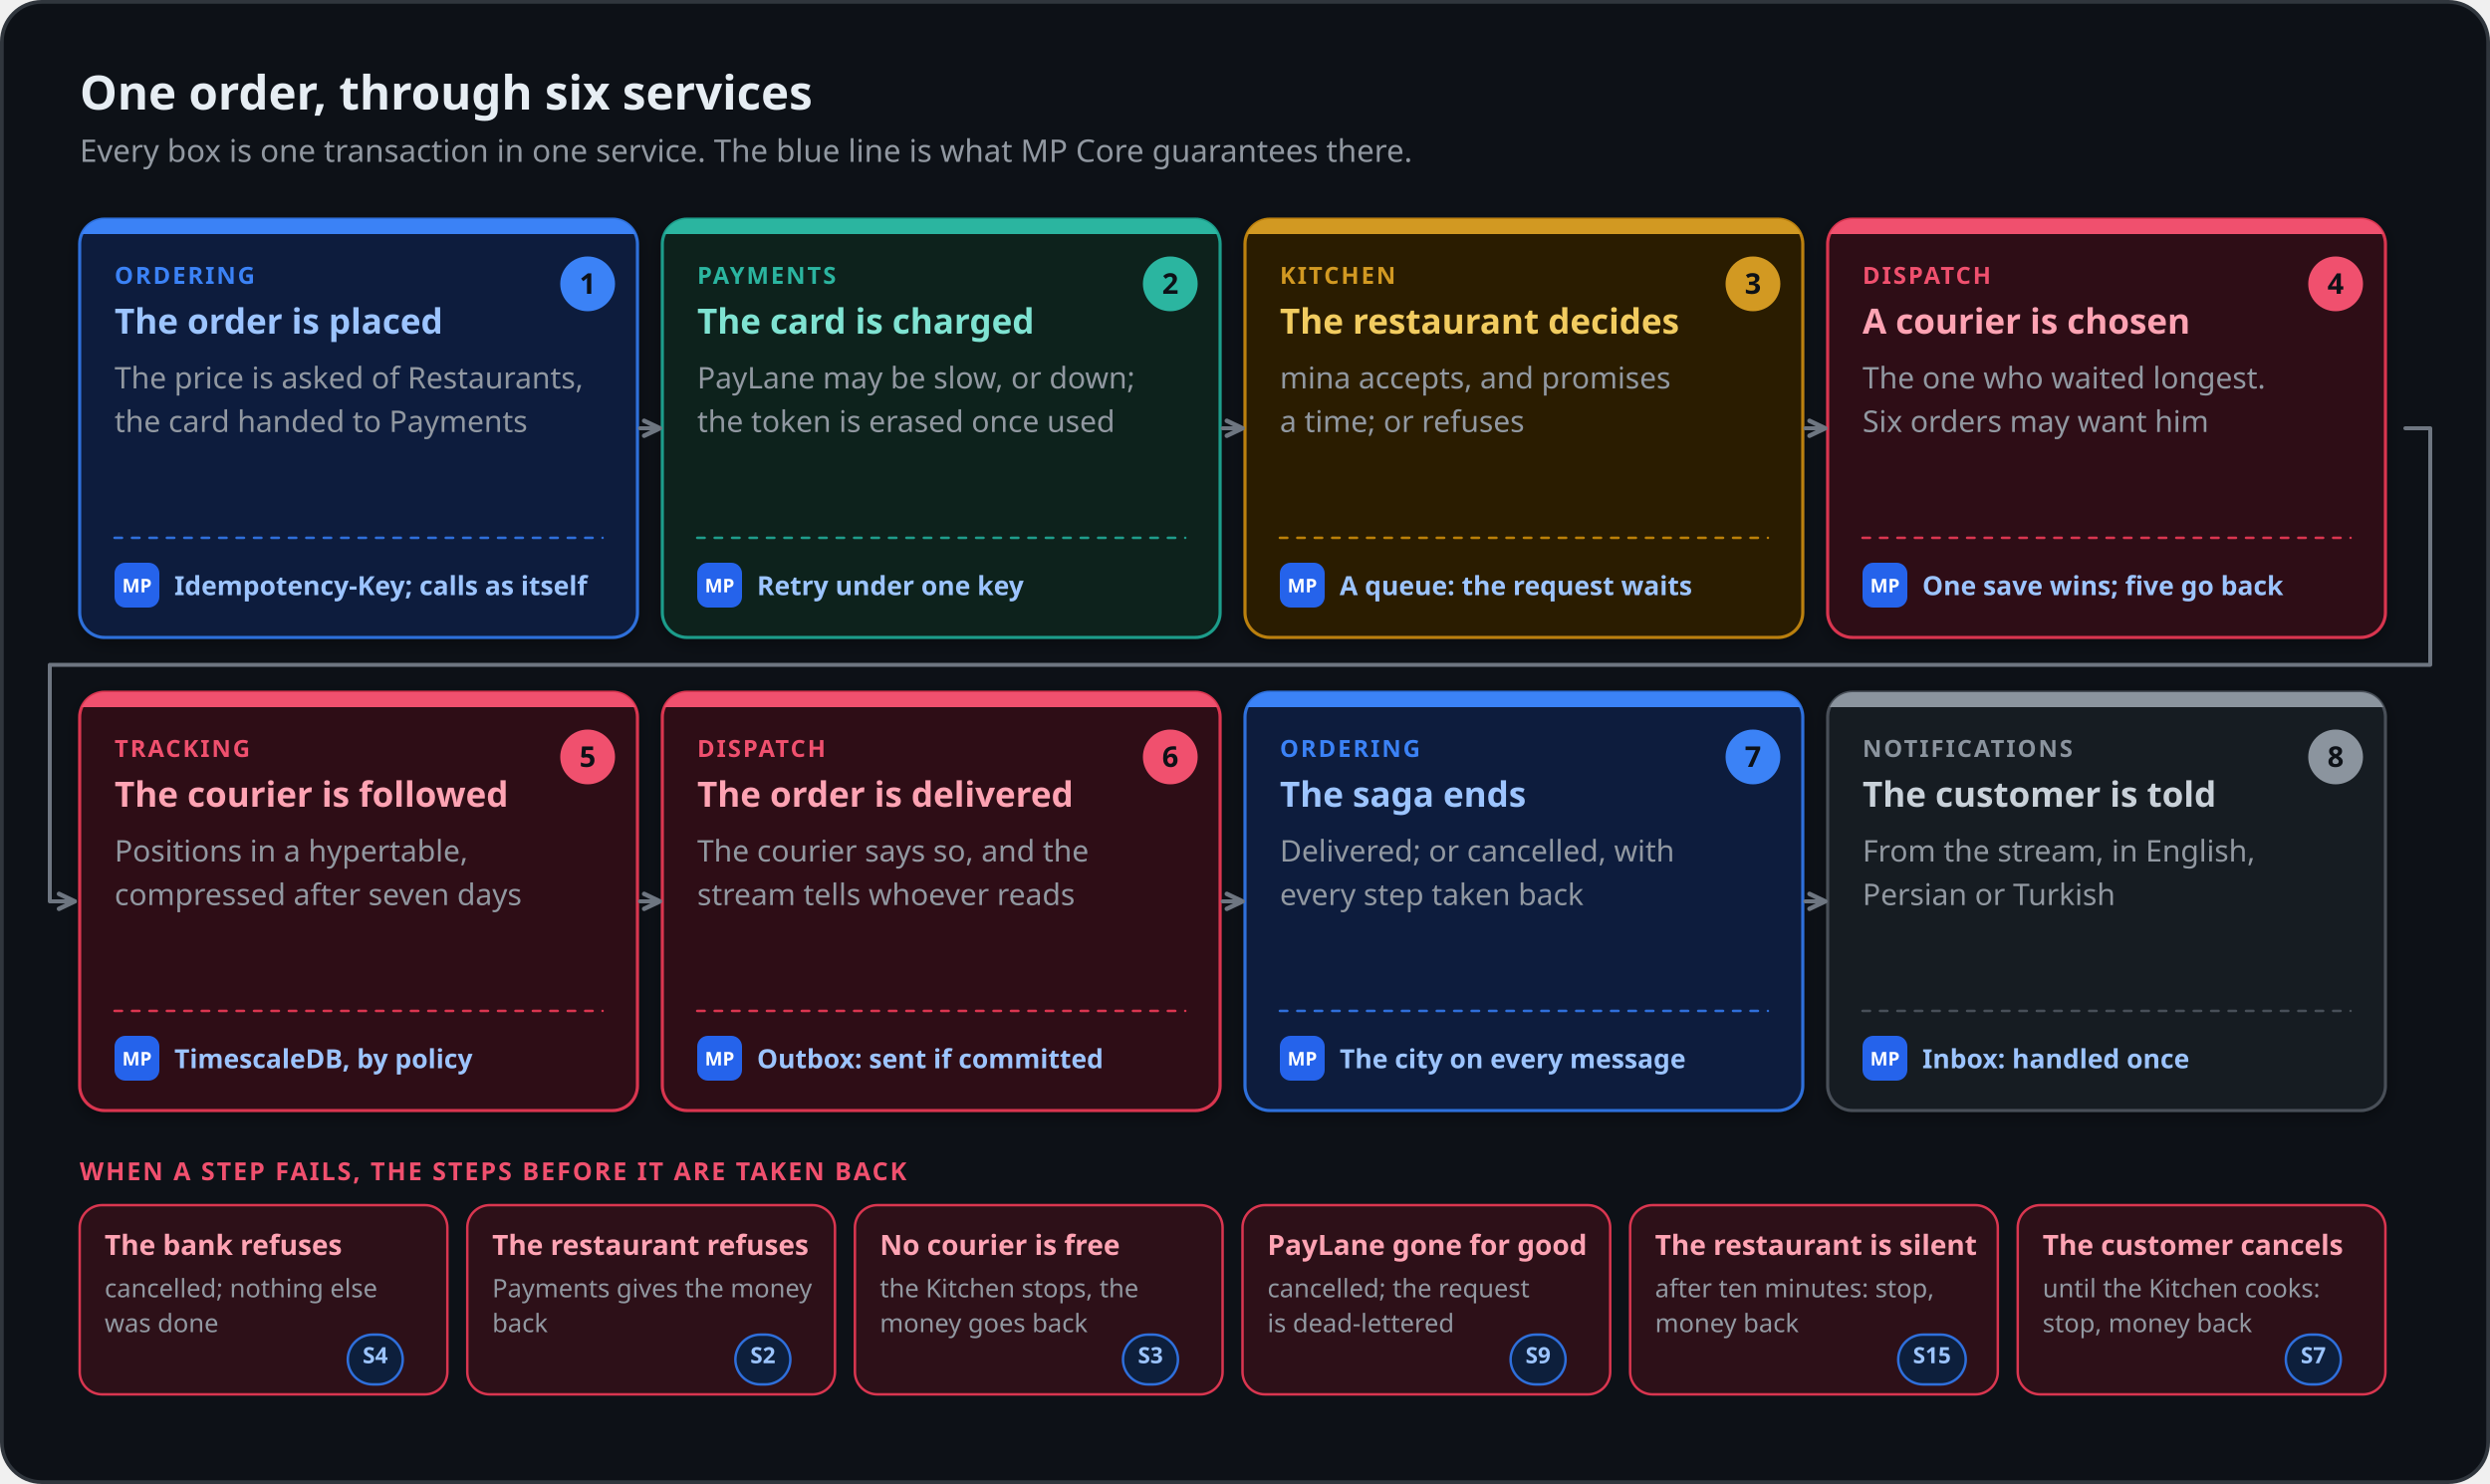
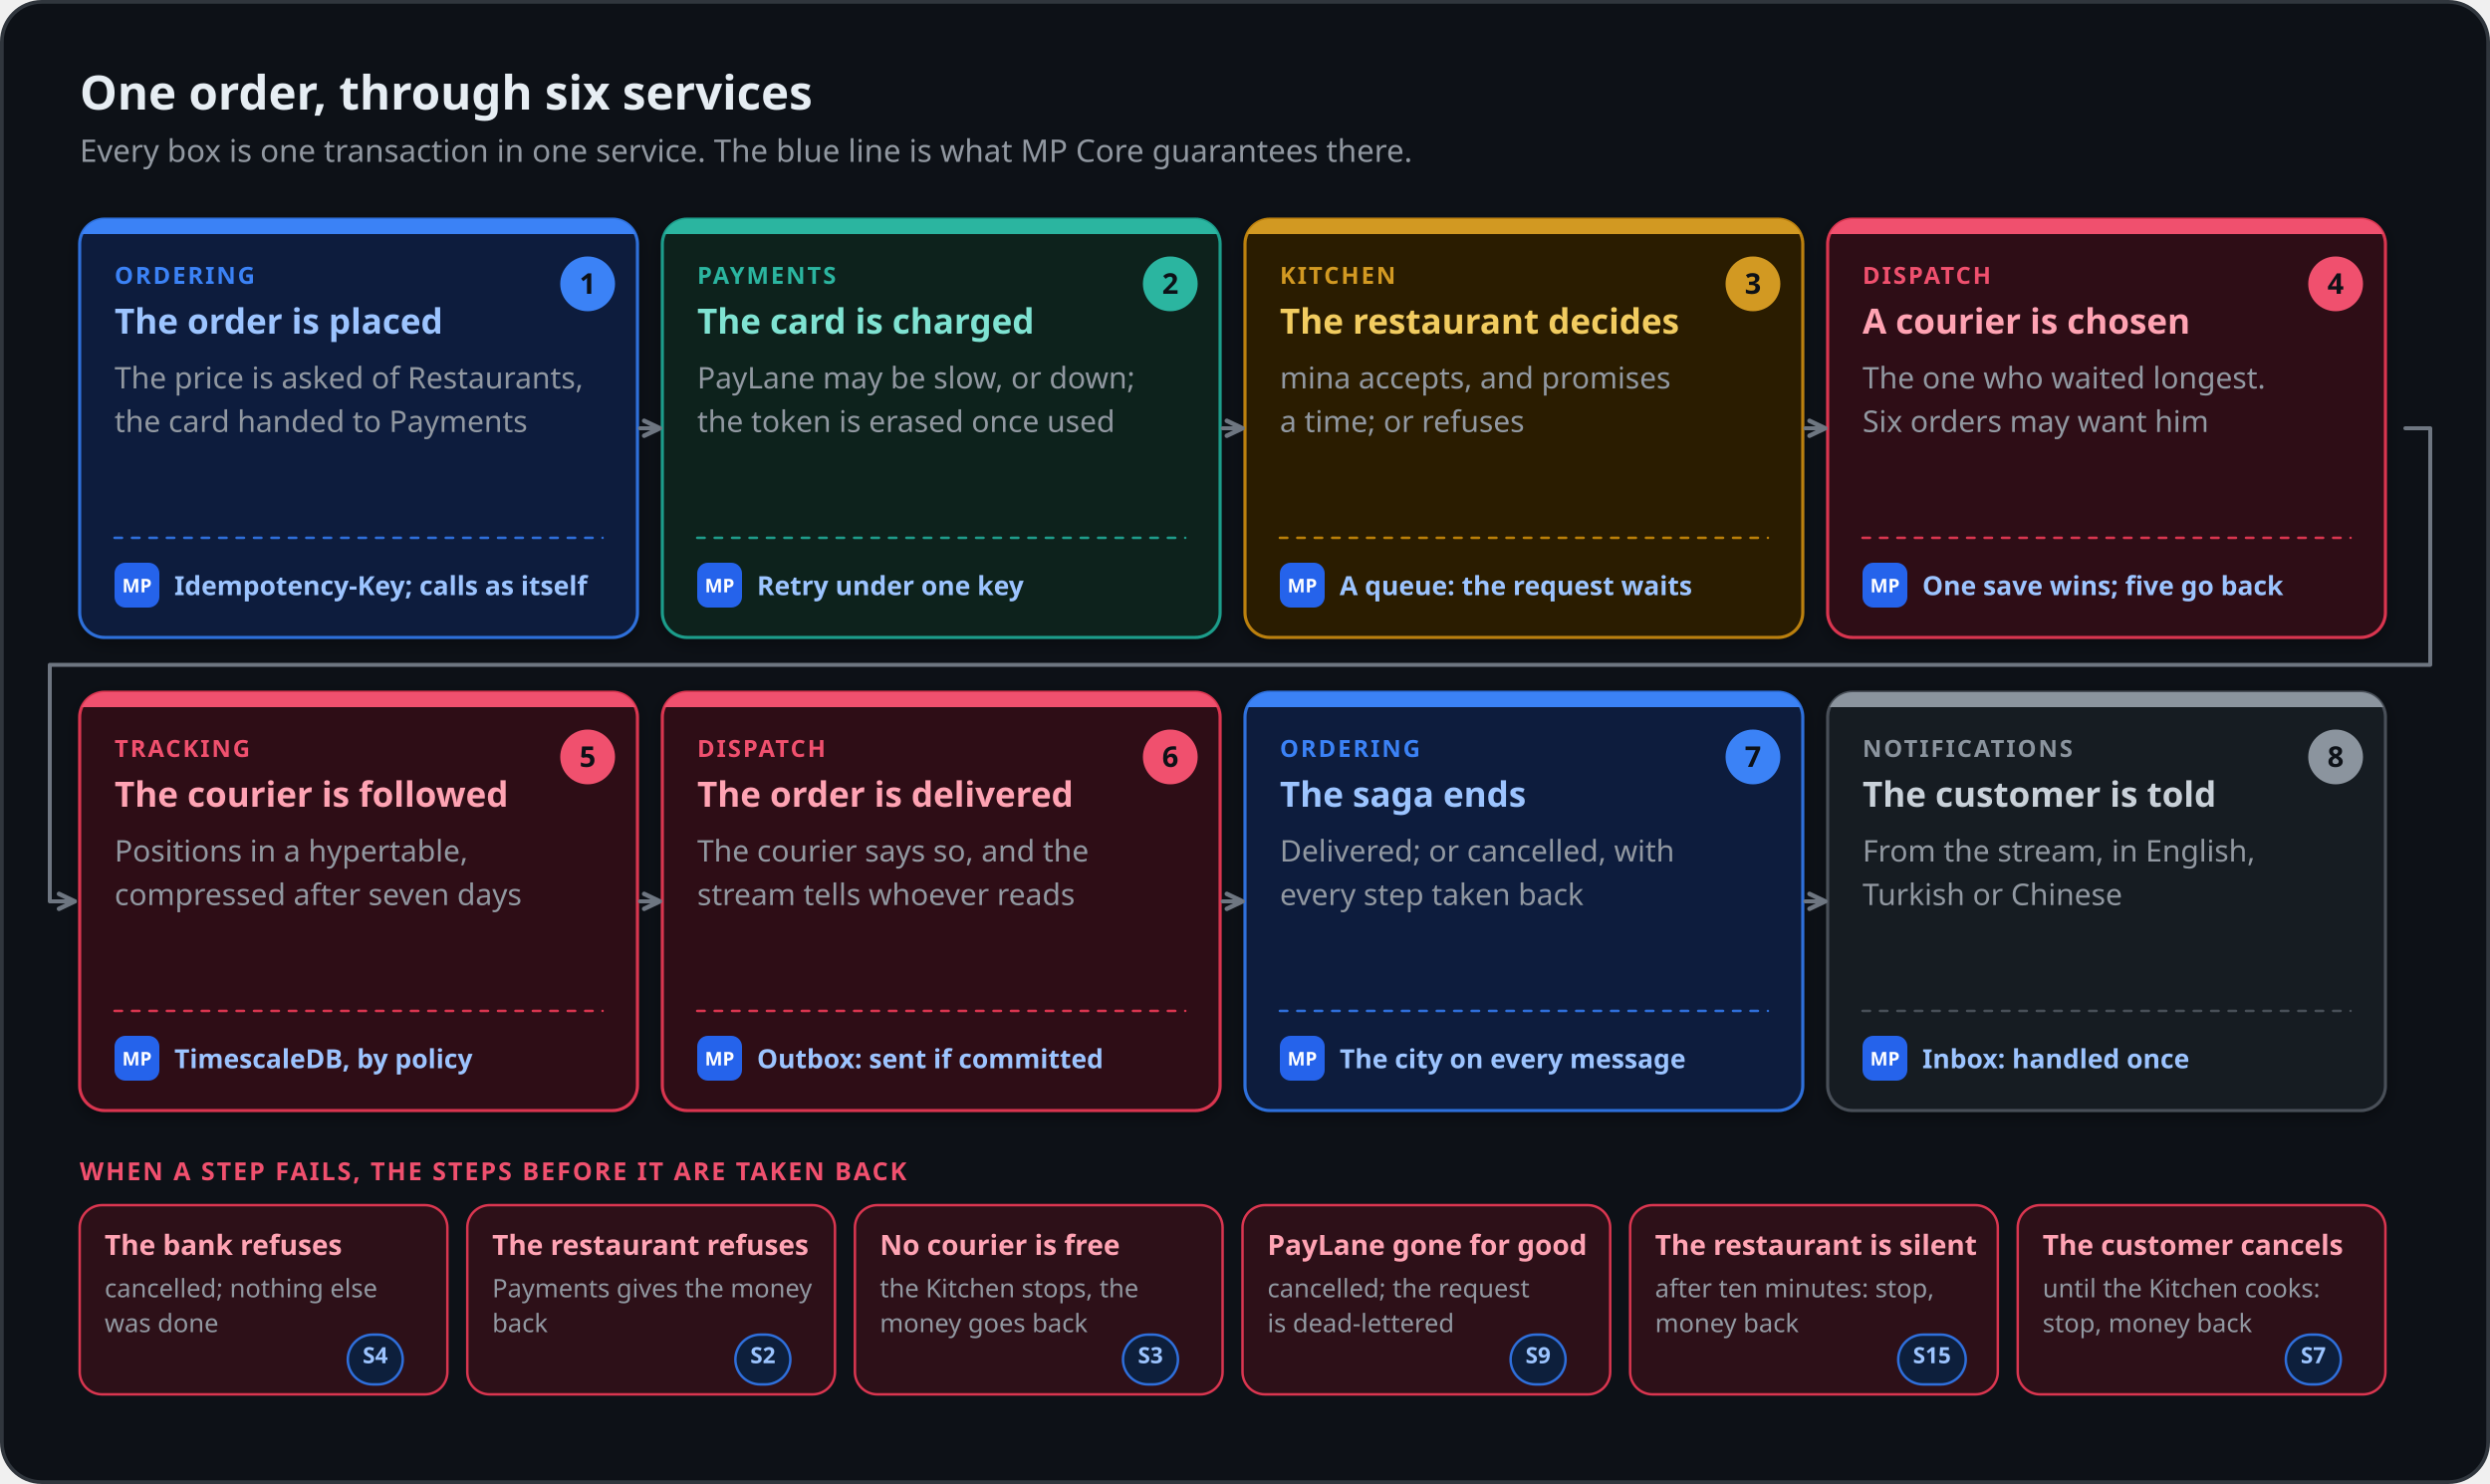
<svg xmlns="http://www.w3.org/2000/svg" viewBox="0 0 1000 596" width="1000" height="596" role="img" aria-label="One order through six services, what MP Core guarantees at each step, and what is taken back when a step fails">
  <defs>
    <filter id="shadow" x="-10%" y="-10%" width="120%" height="130%">
      <feDropShadow dx="0" dy="2" stdDeviation="3" flood-color="#000000" flood-opacity="0.35" />
    </filter>
  </defs>
  <rect x="0.75" y="0.75" width="998.5" height="594.5" rx="16" fill="#0d1117" stroke="#30363d" stroke-width="1.5" />
  <text x="32" y="44" font-family="-apple-system, BlinkMacSystemFont, 'Segoe UI', 'Noto Sans', Helvetica, Arial, sans-serif" font-size="19" font-weight="700" fill="#e6edf3" text-anchor="start">One order, through six services</text>
  <text x="32" y="65" font-family="-apple-system, BlinkMacSystemFont, 'Segoe UI', 'Noto Sans', Helvetica, Arial, sans-serif" font-size="12.5" font-weight="400" fill="#9198a1" text-anchor="start">Every box is one transaction in one service. The blue line is what MP Core guarantees there.</text>
  <rect x="32" y="88" width="224" height="168" rx="10" fill="#0d1f3c" stroke="#2f6fdb" stroke-width="1.25" filter="url(#shadow)" />
  <clipPath id="clip3">
    <rect x="32" y="88" width="224" height="168" rx="10" />
  </clipPath>
  <rect x="32" y="88" width="224" height="6" fill="#3b82f6" clip-path="url(#clip3)" />
  <text x="46" y="114" font-family="-apple-system, BlinkMacSystemFont, 'Segoe UI', 'Noto Sans', Helvetica, Arial, sans-serif" font-size="9.5" font-weight="700" fill="#3b82f6" text-anchor="start" letter-spacing="0.8">ORDERING</text>
  <text x="46" y="134" font-family="-apple-system, BlinkMacSystemFont, 'Segoe UI', 'Noto Sans', Helvetica, Arial, sans-serif" font-size="14" font-weight="700" fill="#9cc4ff" text-anchor="start">The order is placed</text>
  <text x="46" y="156" font-family="-apple-system, BlinkMacSystemFont, 'Segoe UI', 'Noto Sans', Helvetica, Arial, sans-serif" font-size="12" font-weight="400" fill="#9198a1" text-anchor="start">The price is asked of Restaurants,</text>
  <text x="46" y="173.5" font-family="-apple-system, BlinkMacSystemFont, 'Segoe UI', 'Noto Sans', Helvetica, Arial, sans-serif" font-size="12" font-weight="400" fill="#9198a1" text-anchor="start">the card handed to Payments</text>
  <circle cx="236" cy="114" r="11" fill="#3b82f6" />
  <text x="236" y="118" font-family="-apple-system, BlinkMacSystemFont, 'Segoe UI', 'Noto Sans', Helvetica, Arial, sans-serif" font-size="11.5" font-weight="700" fill="#0d1117" text-anchor="middle">1</text>
  <line x1="46" y1="216" x2="242" y2="216" stroke="#2f6fdb" stroke-width="1" stroke-linecap="round" stroke-dasharray="3 4" />
  <rect x="46" y="226" width="18" height="18" rx="4.32" fill="#2563eb" stroke="none" stroke-width="1.25" />
  <text x="55.0" y="237.88" font-family="-apple-system, BlinkMacSystemFont, 'Segoe UI', 'Noto Sans', Helvetica, Arial, sans-serif" font-size="7.56" font-weight="700" fill="#ffffff" text-anchor="middle">MP</text>
  <text x="70" y="239" font-family="-apple-system, BlinkMacSystemFont, 'Segoe UI', 'Noto Sans', Helvetica, Arial, sans-serif" font-size="10.6" font-weight="600" fill="#9cc4ff" text-anchor="start">Idempotency-Key; calls as itself</text>
  <rect x="266" y="88" width="224" height="168" rx="10" fill="#07241f" stroke="#1f9d8b" stroke-width="1.25" filter="url(#shadow)" />
  <clipPath id="clip16">
    <rect x="266" y="88" width="224" height="168" rx="10" />
  </clipPath>
  <rect x="266" y="88" width="224" height="6" fill="#2bb5a0" clip-path="url(#clip16)" />
  <text x="280" y="114" font-family="-apple-system, BlinkMacSystemFont, 'Segoe UI', 'Noto Sans', Helvetica, Arial, sans-serif" font-size="9.5" font-weight="700" fill="#2bb5a0" text-anchor="start" letter-spacing="0.8">PAYMENTS</text>
  <text x="280" y="134" font-family="-apple-system, BlinkMacSystemFont, 'Segoe UI', 'Noto Sans', Helvetica, Arial, sans-serif" font-size="14" font-weight="700" fill="#7fe3d2" text-anchor="start">The card is charged</text>
  <text x="280" y="156" font-family="-apple-system, BlinkMacSystemFont, 'Segoe UI', 'Noto Sans', Helvetica, Arial, sans-serif" font-size="12" font-weight="400" fill="#9198a1" text-anchor="start">PayLane may be slow, or down;</text>
  <text x="280" y="173.5" font-family="-apple-system, BlinkMacSystemFont, 'Segoe UI', 'Noto Sans', Helvetica, Arial, sans-serif" font-size="12" font-weight="400" fill="#9198a1" text-anchor="start">the token is erased once used</text>
  <circle cx="470" cy="114" r="11" fill="#2bb5a0" />
  <text x="470" y="118" font-family="-apple-system, BlinkMacSystemFont, 'Segoe UI', 'Noto Sans', Helvetica, Arial, sans-serif" font-size="11.5" font-weight="700" fill="#0d1117" text-anchor="middle">2</text>
  <line x1="280" y1="216" x2="476" y2="216" stroke="#1f9d8b" stroke-width="1" stroke-linecap="round" stroke-dasharray="3 4" />
  <rect x="280" y="226" width="18" height="18" rx="4.32" fill="#2563eb" stroke="none" stroke-width="1.25" />
  <text x="289.0" y="237.88" font-family="-apple-system, BlinkMacSystemFont, 'Segoe UI', 'Noto Sans', Helvetica, Arial, sans-serif" font-size="7.56" font-weight="700" fill="#ffffff" text-anchor="middle">MP</text>
  <text x="304" y="239" font-family="-apple-system, BlinkMacSystemFont, 'Segoe UI', 'Noto Sans', Helvetica, Arial, sans-serif" font-size="10.6" font-weight="600" fill="#9cc4ff" text-anchor="start">Retry under one key</text>
  <path d="M 257 172.0 L 265 172.0" fill="none" stroke="#6e7681" stroke-width="1.6" stroke-linecap="round" stroke-linejoin="round" />
  <path d="M 258.7 175.0 L 265 172.0 L 258.7 169.0" fill="none" stroke="#6e7681" stroke-width="1.8" stroke-linecap="round" stroke-linejoin="round" />
  <rect x="500" y="88" width="224" height="168" rx="10" fill="#2b1d06" stroke="#bb8009" stroke-width="1.25" filter="url(#shadow)" />
  <clipPath id="clip31">
    <rect x="500" y="88" width="224" height="168" rx="10" />
  </clipPath>
  <rect x="500" y="88" width="224" height="6" fill="#d29922" clip-path="url(#clip31)" />
  <text x="514" y="114" font-family="-apple-system, BlinkMacSystemFont, 'Segoe UI', 'Noto Sans', Helvetica, Arial, sans-serif" font-size="9.5" font-weight="700" fill="#d29922" text-anchor="start" letter-spacing="0.8">KITCHEN</text>
  <text x="514" y="134" font-family="-apple-system, BlinkMacSystemFont, 'Segoe UI', 'Noto Sans', Helvetica, Arial, sans-serif" font-size="14" font-weight="700" fill="#f2cc60" text-anchor="start">The restaurant decides</text>
  <text x="514" y="156" font-family="-apple-system, BlinkMacSystemFont, 'Segoe UI', 'Noto Sans', Helvetica, Arial, sans-serif" font-size="12" font-weight="400" fill="#9198a1" text-anchor="start">mina accepts, and promises</text>
  <text x="514" y="173.5" font-family="-apple-system, BlinkMacSystemFont, 'Segoe UI', 'Noto Sans', Helvetica, Arial, sans-serif" font-size="12" font-weight="400" fill="#9198a1" text-anchor="start">a time; or refuses</text>
  <circle cx="704" cy="114" r="11" fill="#d29922" />
  <text x="704" y="118" font-family="-apple-system, BlinkMacSystemFont, 'Segoe UI', 'Noto Sans', Helvetica, Arial, sans-serif" font-size="11.5" font-weight="700" fill="#0d1117" text-anchor="middle">3</text>
  <line x1="514" y1="216" x2="710" y2="216" stroke="#bb8009" stroke-width="1" stroke-linecap="round" stroke-dasharray="3 4" />
  <rect x="514" y="226" width="18" height="18" rx="4.32" fill="#2563eb" stroke="none" stroke-width="1.25" />
  <text x="523.0" y="237.88" font-family="-apple-system, BlinkMacSystemFont, 'Segoe UI', 'Noto Sans', Helvetica, Arial, sans-serif" font-size="7.56" font-weight="700" fill="#ffffff" text-anchor="middle">MP</text>
  <text x="538" y="239" font-family="-apple-system, BlinkMacSystemFont, 'Segoe UI', 'Noto Sans', Helvetica, Arial, sans-serif" font-size="10.6" font-weight="600" fill="#9cc4ff" text-anchor="start">A queue: the request waits</text>
  <path d="M 491 172.0 L 499 172.0" fill="none" stroke="#6e7681" stroke-width="1.6" stroke-linecap="round" stroke-linejoin="round" />
  <path d="M 492.7 175.0 L 499 172.0 L 492.7 169.0" fill="none" stroke="#6e7681" stroke-width="1.8" stroke-linecap="round" stroke-linejoin="round" />
  <rect x="734" y="88" width="224" height="168" rx="10" fill="#2d1018" stroke="#da3650" stroke-width="1.25" filter="url(#shadow)" />
  <clipPath id="clip46">
    <rect x="734" y="88" width="224" height="168" rx="10" />
  </clipPath>
  <rect x="734" y="88" width="224" height="6" fill="#f0506e" clip-path="url(#clip46)" />
  <text x="748" y="114" font-family="-apple-system, BlinkMacSystemFont, 'Segoe UI', 'Noto Sans', Helvetica, Arial, sans-serif" font-size="9.5" font-weight="700" fill="#f0506e" text-anchor="start" letter-spacing="0.8">DISPATCH</text>
  <text x="748" y="134" font-family="-apple-system, BlinkMacSystemFont, 'Segoe UI', 'Noto Sans', Helvetica, Arial, sans-serif" font-size="14" font-weight="700" fill="#ffa3b3" text-anchor="start">A courier is chosen</text>
  <text x="748" y="156" font-family="-apple-system, BlinkMacSystemFont, 'Segoe UI', 'Noto Sans', Helvetica, Arial, sans-serif" font-size="12" font-weight="400" fill="#9198a1" text-anchor="start">The one who waited longest.</text>
  <text x="748" y="173.5" font-family="-apple-system, BlinkMacSystemFont, 'Segoe UI', 'Noto Sans', Helvetica, Arial, sans-serif" font-size="12" font-weight="400" fill="#9198a1" text-anchor="start">Six orders may want him</text>
  <circle cx="938" cy="114" r="11" fill="#f0506e" />
  <text x="938" y="118" font-family="-apple-system, BlinkMacSystemFont, 'Segoe UI', 'Noto Sans', Helvetica, Arial, sans-serif" font-size="11.5" font-weight="700" fill="#0d1117" text-anchor="middle">4</text>
  <line x1="748" y1="216" x2="944" y2="216" stroke="#da3650" stroke-width="1" stroke-linecap="round" stroke-dasharray="3 4" />
  <rect x="748" y="226" width="18" height="18" rx="4.32" fill="#2563eb" stroke="none" stroke-width="1.25" />
  <text x="757.0" y="237.88" font-family="-apple-system, BlinkMacSystemFont, 'Segoe UI', 'Noto Sans', Helvetica, Arial, sans-serif" font-size="7.56" font-weight="700" fill="#ffffff" text-anchor="middle">MP</text>
  <text x="772" y="239" font-family="-apple-system, BlinkMacSystemFont, 'Segoe UI', 'Noto Sans', Helvetica, Arial, sans-serif" font-size="10.6" font-weight="600" fill="#9cc4ff" text-anchor="start">One save wins; five go back</text>
  <path d="M 725 172.0 L 733 172.0" fill="none" stroke="#6e7681" stroke-width="1.6" stroke-linecap="round" stroke-linejoin="round" />
  <path d="M 726.7 175.0 L 733 172.0 L 726.7 169.0" fill="none" stroke="#6e7681" stroke-width="1.8" stroke-linecap="round" stroke-linejoin="round" />
  <rect x="32" y="278" width="224" height="168" rx="10" fill="#2d1018" stroke="#da3650" stroke-width="1.25" filter="url(#shadow)" />
  <clipPath id="clip61">
    <rect x="32" y="278" width="224" height="168" rx="10" />
  </clipPath>
  <rect x="32" y="278" width="224" height="6" fill="#f0506e" clip-path="url(#clip61)" />
  <text x="46" y="304" font-family="-apple-system, BlinkMacSystemFont, 'Segoe UI', 'Noto Sans', Helvetica, Arial, sans-serif" font-size="9.5" font-weight="700" fill="#f0506e" text-anchor="start" letter-spacing="0.8">TRACKING</text>
  <text x="46" y="324" font-family="-apple-system, BlinkMacSystemFont, 'Segoe UI', 'Noto Sans', Helvetica, Arial, sans-serif" font-size="14" font-weight="700" fill="#ffa3b3" text-anchor="start">The courier is followed</text>
  <text x="46" y="346" font-family="-apple-system, BlinkMacSystemFont, 'Segoe UI', 'Noto Sans', Helvetica, Arial, sans-serif" font-size="12" font-weight="400" fill="#9198a1" text-anchor="start">Positions in a hypertable,</text>
  <text x="46" y="363.5" font-family="-apple-system, BlinkMacSystemFont, 'Segoe UI', 'Noto Sans', Helvetica, Arial, sans-serif" font-size="12" font-weight="400" fill="#9198a1" text-anchor="start">compressed after seven days</text>
  <circle cx="236" cy="304" r="11" fill="#f0506e" />
  <text x="236" y="308" font-family="-apple-system, BlinkMacSystemFont, 'Segoe UI', 'Noto Sans', Helvetica, Arial, sans-serif" font-size="11.5" font-weight="700" fill="#0d1117" text-anchor="middle">5</text>
  <line x1="46" y1="406" x2="242" y2="406" stroke="#da3650" stroke-width="1" stroke-linecap="round" stroke-dasharray="3 4" />
  <rect x="46" y="416" width="18" height="18" rx="4.32" fill="#2563eb" stroke="none" stroke-width="1.25" />
  <text x="55.0" y="427.88" font-family="-apple-system, BlinkMacSystemFont, 'Segoe UI', 'Noto Sans', Helvetica, Arial, sans-serif" font-size="7.56" font-weight="700" fill="#ffffff" text-anchor="middle">MP</text>
  <text x="70" y="429" font-family="-apple-system, BlinkMacSystemFont, 'Segoe UI', 'Noto Sans', Helvetica, Arial, sans-serif" font-size="10.6" font-weight="600" fill="#9cc4ff" text-anchor="start">TimescaleDB, by policy</text>
  <rect x="266" y="278" width="224" height="168" rx="10" fill="#2d1018" stroke="#da3650" stroke-width="1.25" filter="url(#shadow)" />
  <clipPath id="clip74">
    <rect x="266" y="278" width="224" height="168" rx="10" />
  </clipPath>
  <rect x="266" y="278" width="224" height="6" fill="#f0506e" clip-path="url(#clip74)" />
  <text x="280" y="304" font-family="-apple-system, BlinkMacSystemFont, 'Segoe UI', 'Noto Sans', Helvetica, Arial, sans-serif" font-size="9.5" font-weight="700" fill="#f0506e" text-anchor="start" letter-spacing="0.8">DISPATCH</text>
  <text x="280" y="324" font-family="-apple-system, BlinkMacSystemFont, 'Segoe UI', 'Noto Sans', Helvetica, Arial, sans-serif" font-size="14" font-weight="700" fill="#ffa3b3" text-anchor="start">The order is delivered</text>
  <text x="280" y="346" font-family="-apple-system, BlinkMacSystemFont, 'Segoe UI', 'Noto Sans', Helvetica, Arial, sans-serif" font-size="12" font-weight="400" fill="#9198a1" text-anchor="start">The courier says so, and the</text>
  <text x="280" y="363.5" font-family="-apple-system, BlinkMacSystemFont, 'Segoe UI', 'Noto Sans', Helvetica, Arial, sans-serif" font-size="12" font-weight="400" fill="#9198a1" text-anchor="start">stream tells whoever reads</text>
  <circle cx="470" cy="304" r="11" fill="#f0506e" />
  <text x="470" y="308" font-family="-apple-system, BlinkMacSystemFont, 'Segoe UI', 'Noto Sans', Helvetica, Arial, sans-serif" font-size="11.5" font-weight="700" fill="#0d1117" text-anchor="middle">6</text>
  <line x1="280" y1="406" x2="476" y2="406" stroke="#da3650" stroke-width="1" stroke-linecap="round" stroke-dasharray="3 4" />
  <rect x="280" y="416" width="18" height="18" rx="4.32" fill="#2563eb" stroke="none" stroke-width="1.25" />
  <text x="289.0" y="427.88" font-family="-apple-system, BlinkMacSystemFont, 'Segoe UI', 'Noto Sans', Helvetica, Arial, sans-serif" font-size="7.56" font-weight="700" fill="#ffffff" text-anchor="middle">MP</text>
  <text x="304" y="429" font-family="-apple-system, BlinkMacSystemFont, 'Segoe UI', 'Noto Sans', Helvetica, Arial, sans-serif" font-size="10.6" font-weight="600" fill="#9cc4ff" text-anchor="start">Outbox: sent if committed</text>
  <path d="M 257 362.0 L 265 362.0" fill="none" stroke="#6e7681" stroke-width="1.6" stroke-linecap="round" stroke-linejoin="round" />
  <path d="M 258.7 365.0 L 265 362.0 L 258.7 359.0" fill="none" stroke="#6e7681" stroke-width="1.8" stroke-linecap="round" stroke-linejoin="round" />
  <rect x="500" y="278" width="224" height="168" rx="10" fill="#0d1f3c" stroke="#2f6fdb" stroke-width="1.25" filter="url(#shadow)" />
  <clipPath id="clip89">
    <rect x="500" y="278" width="224" height="168" rx="10" />
  </clipPath>
  <rect x="500" y="278" width="224" height="6" fill="#3b82f6" clip-path="url(#clip89)" />
  <text x="514" y="304" font-family="-apple-system, BlinkMacSystemFont, 'Segoe UI', 'Noto Sans', Helvetica, Arial, sans-serif" font-size="9.5" font-weight="700" fill="#3b82f6" text-anchor="start" letter-spacing="0.8">ORDERING</text>
  <text x="514" y="324" font-family="-apple-system, BlinkMacSystemFont, 'Segoe UI', 'Noto Sans', Helvetica, Arial, sans-serif" font-size="14" font-weight="700" fill="#9cc4ff" text-anchor="start">The saga ends</text>
  <text x="514" y="346" font-family="-apple-system, BlinkMacSystemFont, 'Segoe UI', 'Noto Sans', Helvetica, Arial, sans-serif" font-size="12" font-weight="400" fill="#9198a1" text-anchor="start">Delivered; or cancelled, with</text>
  <text x="514" y="363.5" font-family="-apple-system, BlinkMacSystemFont, 'Segoe UI', 'Noto Sans', Helvetica, Arial, sans-serif" font-size="12" font-weight="400" fill="#9198a1" text-anchor="start">every step taken back</text>
  <circle cx="704" cy="304" r="11" fill="#3b82f6" />
  <text x="704" y="308" font-family="-apple-system, BlinkMacSystemFont, 'Segoe UI', 'Noto Sans', Helvetica, Arial, sans-serif" font-size="11.5" font-weight="700" fill="#0d1117" text-anchor="middle">7</text>
  <line x1="514" y1="406" x2="710" y2="406" stroke="#2f6fdb" stroke-width="1" stroke-linecap="round" stroke-dasharray="3 4" />
  <rect x="514" y="416" width="18" height="18" rx="4.32" fill="#2563eb" stroke="none" stroke-width="1.25" />
  <text x="523.0" y="427.88" font-family="-apple-system, BlinkMacSystemFont, 'Segoe UI', 'Noto Sans', Helvetica, Arial, sans-serif" font-size="7.56" font-weight="700" fill="#ffffff" text-anchor="middle">MP</text>
  <text x="538" y="429" font-family="-apple-system, BlinkMacSystemFont, 'Segoe UI', 'Noto Sans', Helvetica, Arial, sans-serif" font-size="10.6" font-weight="600" fill="#9cc4ff" text-anchor="start">The city on every message</text>
  <path d="M 491 362.0 L 499 362.0" fill="none" stroke="#6e7681" stroke-width="1.6" stroke-linecap="round" stroke-linejoin="round" />
  <path d="M 492.7 365.0 L 499 362.0 L 492.7 359.0" fill="none" stroke="#6e7681" stroke-width="1.8" stroke-linecap="round" stroke-linejoin="round" />
  <rect x="734" y="278" width="224" height="168" rx="10" fill="#161b22" stroke="#484f58" stroke-width="1.25" filter="url(#shadow)" />
  <clipPath id="clip104">
    <rect x="734" y="278" width="224" height="168" rx="10" />
  </clipPath>
  <rect x="734" y="278" width="224" height="6" fill="#8b949e" clip-path="url(#clip104)" />
  <text x="748" y="304" font-family="-apple-system, BlinkMacSystemFont, 'Segoe UI', 'Noto Sans', Helvetica, Arial, sans-serif" font-size="9.5" font-weight="700" fill="#8b949e" text-anchor="start" letter-spacing="0.8">NOTIFICATIONS</text>
  <text x="748" y="324" font-family="-apple-system, BlinkMacSystemFont, 'Segoe UI', 'Noto Sans', Helvetica, Arial, sans-serif" font-size="14" font-weight="700" fill="#c9d1d9" text-anchor="start">The customer is told</text>
  <text x="748" y="346" font-family="-apple-system, BlinkMacSystemFont, 'Segoe UI', 'Noto Sans', Helvetica, Arial, sans-serif" font-size="12" font-weight="400" fill="#9198a1" text-anchor="start">From the stream, in English,</text>
-   <text x="748" y="363.5" font-family="-apple-system, BlinkMacSystemFont, 'Segoe UI', 'Noto Sans', Helvetica, Arial, sans-serif" font-size="12" font-weight="400" fill="#9198a1" text-anchor="start">Persian or Turkish</text>
+   <text x="748" y="363.5" font-family="-apple-system, BlinkMacSystemFont, 'Segoe UI', 'Noto Sans', Helvetica, Arial, sans-serif" font-size="12" font-weight="400" fill="#9198a1" text-anchor="start">Turkish or Chinese</text>
  <circle cx="938" cy="304" r="11" fill="#8b949e" />
  <text x="938" y="308" font-family="-apple-system, BlinkMacSystemFont, 'Segoe UI', 'Noto Sans', Helvetica, Arial, sans-serif" font-size="11.5" font-weight="700" fill="#0d1117" text-anchor="middle">8</text>
  <line x1="748" y1="406" x2="944" y2="406" stroke="#484f58" stroke-width="1" stroke-linecap="round" stroke-dasharray="3 4" />
  <rect x="748" y="416" width="18" height="18" rx="4.32" fill="#2563eb" stroke="none" stroke-width="1.25" />
  <text x="757.0" y="427.88" font-family="-apple-system, BlinkMacSystemFont, 'Segoe UI', 'Noto Sans', Helvetica, Arial, sans-serif" font-size="7.56" font-weight="700" fill="#ffffff" text-anchor="middle">MP</text>
  <text x="772" y="429" font-family="-apple-system, BlinkMacSystemFont, 'Segoe UI', 'Noto Sans', Helvetica, Arial, sans-serif" font-size="10.6" font-weight="600" fill="#9cc4ff" text-anchor="start">Inbox: handled once</text>
  <path d="M 725 362.0 L 733 362.0" fill="none" stroke="#6e7681" stroke-width="1.6" stroke-linecap="round" stroke-linejoin="round" />
  <path d="M 726.7 365.0 L 733 362.0 L 726.7 359.0" fill="none" stroke="#6e7681" stroke-width="1.8" stroke-linecap="round" stroke-linejoin="round" />
  <path d="M 966 172.0 L 976 172.0 L 976 267.0 L 20 267.0 L 20 362.0 L 30 362.0" fill="none" stroke="#6e7681" stroke-width="1.6" stroke-linecap="round" stroke-linejoin="round" />
  <path d="M 23.7 365.0 L 30 362.0 L 23.7 359.0" fill="none" stroke="#6e7681" stroke-width="1.8" stroke-linecap="round" stroke-linejoin="round" />
  <text x="32" y="474" font-family="-apple-system, BlinkMacSystemFont, 'Segoe UI', 'Noto Sans', Helvetica, Arial, sans-serif" font-size="10" font-weight="700" fill="#f0506e" text-anchor="start" letter-spacing="0.8">WHEN A STEP FAILS, THE STEPS BEFORE IT ARE TAKEN BACK</text>
  <rect x="32.0" y="484" width="147.667" height="76" rx="9" fill="#2d1018" stroke="#da3650" stroke-width="1" />
  <text x="42.0" y="504" font-family="-apple-system, BlinkMacSystemFont, 'Segoe UI', 'Noto Sans', Helvetica, Arial, sans-serif" font-size="11.2" font-weight="700" fill="#ffa3b3" text-anchor="start">The bank refuses</text>
  <text x="42.0" y="521" font-family="-apple-system, BlinkMacSystemFont, 'Segoe UI', 'Noto Sans', Helvetica, Arial, sans-serif" font-size="10.2" font-weight="400" fill="#9198a1" text-anchor="start">cancelled; nothing else</text>
  <text x="42.0" y="535" font-family="-apple-system, BlinkMacSystemFont, 'Segoe UI', 'Noto Sans', Helvetica, Arial, sans-serif" font-size="10.2" font-weight="400" fill="#9198a1" text-anchor="start">was done</text>
  <rect x="139.667" y="536" width="22.08" height="20" rx="10.0" fill="#0d1f3c" stroke="#2f6fdb" stroke-width="1" />
  <text x="150.707" y="547.5" font-family="-apple-system, BlinkMacSystemFont, 'Segoe UI', 'Noto Sans', Helvetica, Arial, sans-serif" font-size="9" font-weight="600" fill="#9cc4ff" text-anchor="middle">S4</text>
  <rect x="187.667" y="484" width="147.667" height="76" rx="9" fill="#2d1018" stroke="#da3650" stroke-width="1" />
  <text x="197.667" y="504" font-family="-apple-system, BlinkMacSystemFont, 'Segoe UI', 'Noto Sans', Helvetica, Arial, sans-serif" font-size="11.2" font-weight="700" fill="#ffa3b3" text-anchor="start">The restaurant refuses</text>
  <text x="197.667" y="521" font-family="-apple-system, BlinkMacSystemFont, 'Segoe UI', 'Noto Sans', Helvetica, Arial, sans-serif" font-size="10.2" font-weight="400" fill="#9198a1" text-anchor="start">Payments gives the money</text>
  <text x="197.667" y="535" font-family="-apple-system, BlinkMacSystemFont, 'Segoe UI', 'Noto Sans', Helvetica, Arial, sans-serif" font-size="10.2" font-weight="400" fill="#9198a1" text-anchor="start">back</text>
  <rect x="295.333" y="536" width="22.08" height="20" rx="10.0" fill="#0d1f3c" stroke="#2f6fdb" stroke-width="1" />
  <text x="306.373" y="547.5" font-family="-apple-system, BlinkMacSystemFont, 'Segoe UI', 'Noto Sans', Helvetica, Arial, sans-serif" font-size="9" font-weight="600" fill="#9cc4ff" text-anchor="middle">S2</text>
  <rect x="343.333" y="484" width="147.667" height="76" rx="9" fill="#2d1018" stroke="#da3650" stroke-width="1" />
  <text x="353.333" y="504" font-family="-apple-system, BlinkMacSystemFont, 'Segoe UI', 'Noto Sans', Helvetica, Arial, sans-serif" font-size="11.2" font-weight="700" fill="#ffa3b3" text-anchor="start">No courier is free</text>
  <text x="353.333" y="521" font-family="-apple-system, BlinkMacSystemFont, 'Segoe UI', 'Noto Sans', Helvetica, Arial, sans-serif" font-size="10.2" font-weight="400" fill="#9198a1" text-anchor="start">the Kitchen stops, the</text>
  <text x="353.333" y="535" font-family="-apple-system, BlinkMacSystemFont, 'Segoe UI', 'Noto Sans', Helvetica, Arial, sans-serif" font-size="10.2" font-weight="400" fill="#9198a1" text-anchor="start">money goes back</text>
  <rect x="451.0" y="536" width="22.08" height="20" rx="10.0" fill="#0d1f3c" stroke="#2f6fdb" stroke-width="1" />
  <text x="462.04" y="547.5" font-family="-apple-system, BlinkMacSystemFont, 'Segoe UI', 'Noto Sans', Helvetica, Arial, sans-serif" font-size="9" font-weight="600" fill="#9cc4ff" text-anchor="middle">S3</text>
  <rect x="499.0" y="484" width="147.667" height="76" rx="9" fill="#2d1018" stroke="#da3650" stroke-width="1" />
  <text x="509.0" y="504" font-family="-apple-system, BlinkMacSystemFont, 'Segoe UI', 'Noto Sans', Helvetica, Arial, sans-serif" font-size="11.2" font-weight="700" fill="#ffa3b3" text-anchor="start">PayLane gone for good</text>
  <text x="509.0" y="521" font-family="-apple-system, BlinkMacSystemFont, 'Segoe UI', 'Noto Sans', Helvetica, Arial, sans-serif" font-size="10.2" font-weight="400" fill="#9198a1" text-anchor="start">cancelled; the request</text>
  <text x="509.0" y="535" font-family="-apple-system, BlinkMacSystemFont, 'Segoe UI', 'Noto Sans', Helvetica, Arial, sans-serif" font-size="10.2" font-weight="400" fill="#9198a1" text-anchor="start">is dead-lettered</text>
  <rect x="606.667" y="536" width="22.08" height="20" rx="10.0" fill="#0d1f3c" stroke="#2f6fdb" stroke-width="1" />
  <text x="617.707" y="547.5" font-family="-apple-system, BlinkMacSystemFont, 'Segoe UI', 'Noto Sans', Helvetica, Arial, sans-serif" font-size="9" font-weight="600" fill="#9cc4ff" text-anchor="middle">S9</text>
  <rect x="654.667" y="484" width="147.667" height="76" rx="9" fill="#2d1018" stroke="#da3650" stroke-width="1" />
  <text x="664.667" y="504" font-family="-apple-system, BlinkMacSystemFont, 'Segoe UI', 'Noto Sans', Helvetica, Arial, sans-serif" font-size="11.2" font-weight="700" fill="#ffa3b3" text-anchor="start">The restaurant is silent</text>
  <text x="664.667" y="521" font-family="-apple-system, BlinkMacSystemFont, 'Segoe UI', 'Noto Sans', Helvetica, Arial, sans-serif" font-size="10.2" font-weight="400" fill="#9198a1" text-anchor="start">after ten minutes: stop,</text>
  <text x="664.667" y="535" font-family="-apple-system, BlinkMacSystemFont, 'Segoe UI', 'Noto Sans', Helvetica, Arial, sans-serif" font-size="10.2" font-weight="400" fill="#9198a1" text-anchor="start">money back</text>
  <rect x="762.333" y="536" width="27.12" height="20" rx="10.0" fill="#0d1f3c" stroke="#2f6fdb" stroke-width="1" />
  <text x="775.893" y="547.5" font-family="-apple-system, BlinkMacSystemFont, 'Segoe UI', 'Noto Sans', Helvetica, Arial, sans-serif" font-size="9" font-weight="600" fill="#9cc4ff" text-anchor="middle">S15</text>
  <rect x="810.333" y="484" width="147.667" height="76" rx="9" fill="#2d1018" stroke="#da3650" stroke-width="1" />
  <text x="820.333" y="504" font-family="-apple-system, BlinkMacSystemFont, 'Segoe UI', 'Noto Sans', Helvetica, Arial, sans-serif" font-size="11.2" font-weight="700" fill="#ffa3b3" text-anchor="start">The customer cancels</text>
  <text x="820.333" y="521" font-family="-apple-system, BlinkMacSystemFont, 'Segoe UI', 'Noto Sans', Helvetica, Arial, sans-serif" font-size="10.2" font-weight="400" fill="#9198a1" text-anchor="start">until the Kitchen cooks:</text>
  <text x="820.333" y="535" font-family="-apple-system, BlinkMacSystemFont, 'Segoe UI', 'Noto Sans', Helvetica, Arial, sans-serif" font-size="10.2" font-weight="400" fill="#9198a1" text-anchor="start">stop, money back</text>
  <rect x="918" y="536" width="22.08" height="20" rx="10.0" fill="#0d1f3c" stroke="#2f6fdb" stroke-width="1" />
  <text x="929.04" y="547.5" font-family="-apple-system, BlinkMacSystemFont, 'Segoe UI', 'Noto Sans', Helvetica, Arial, sans-serif" font-size="9" font-weight="600" fill="#9cc4ff" text-anchor="middle">S7</text>
</svg>
